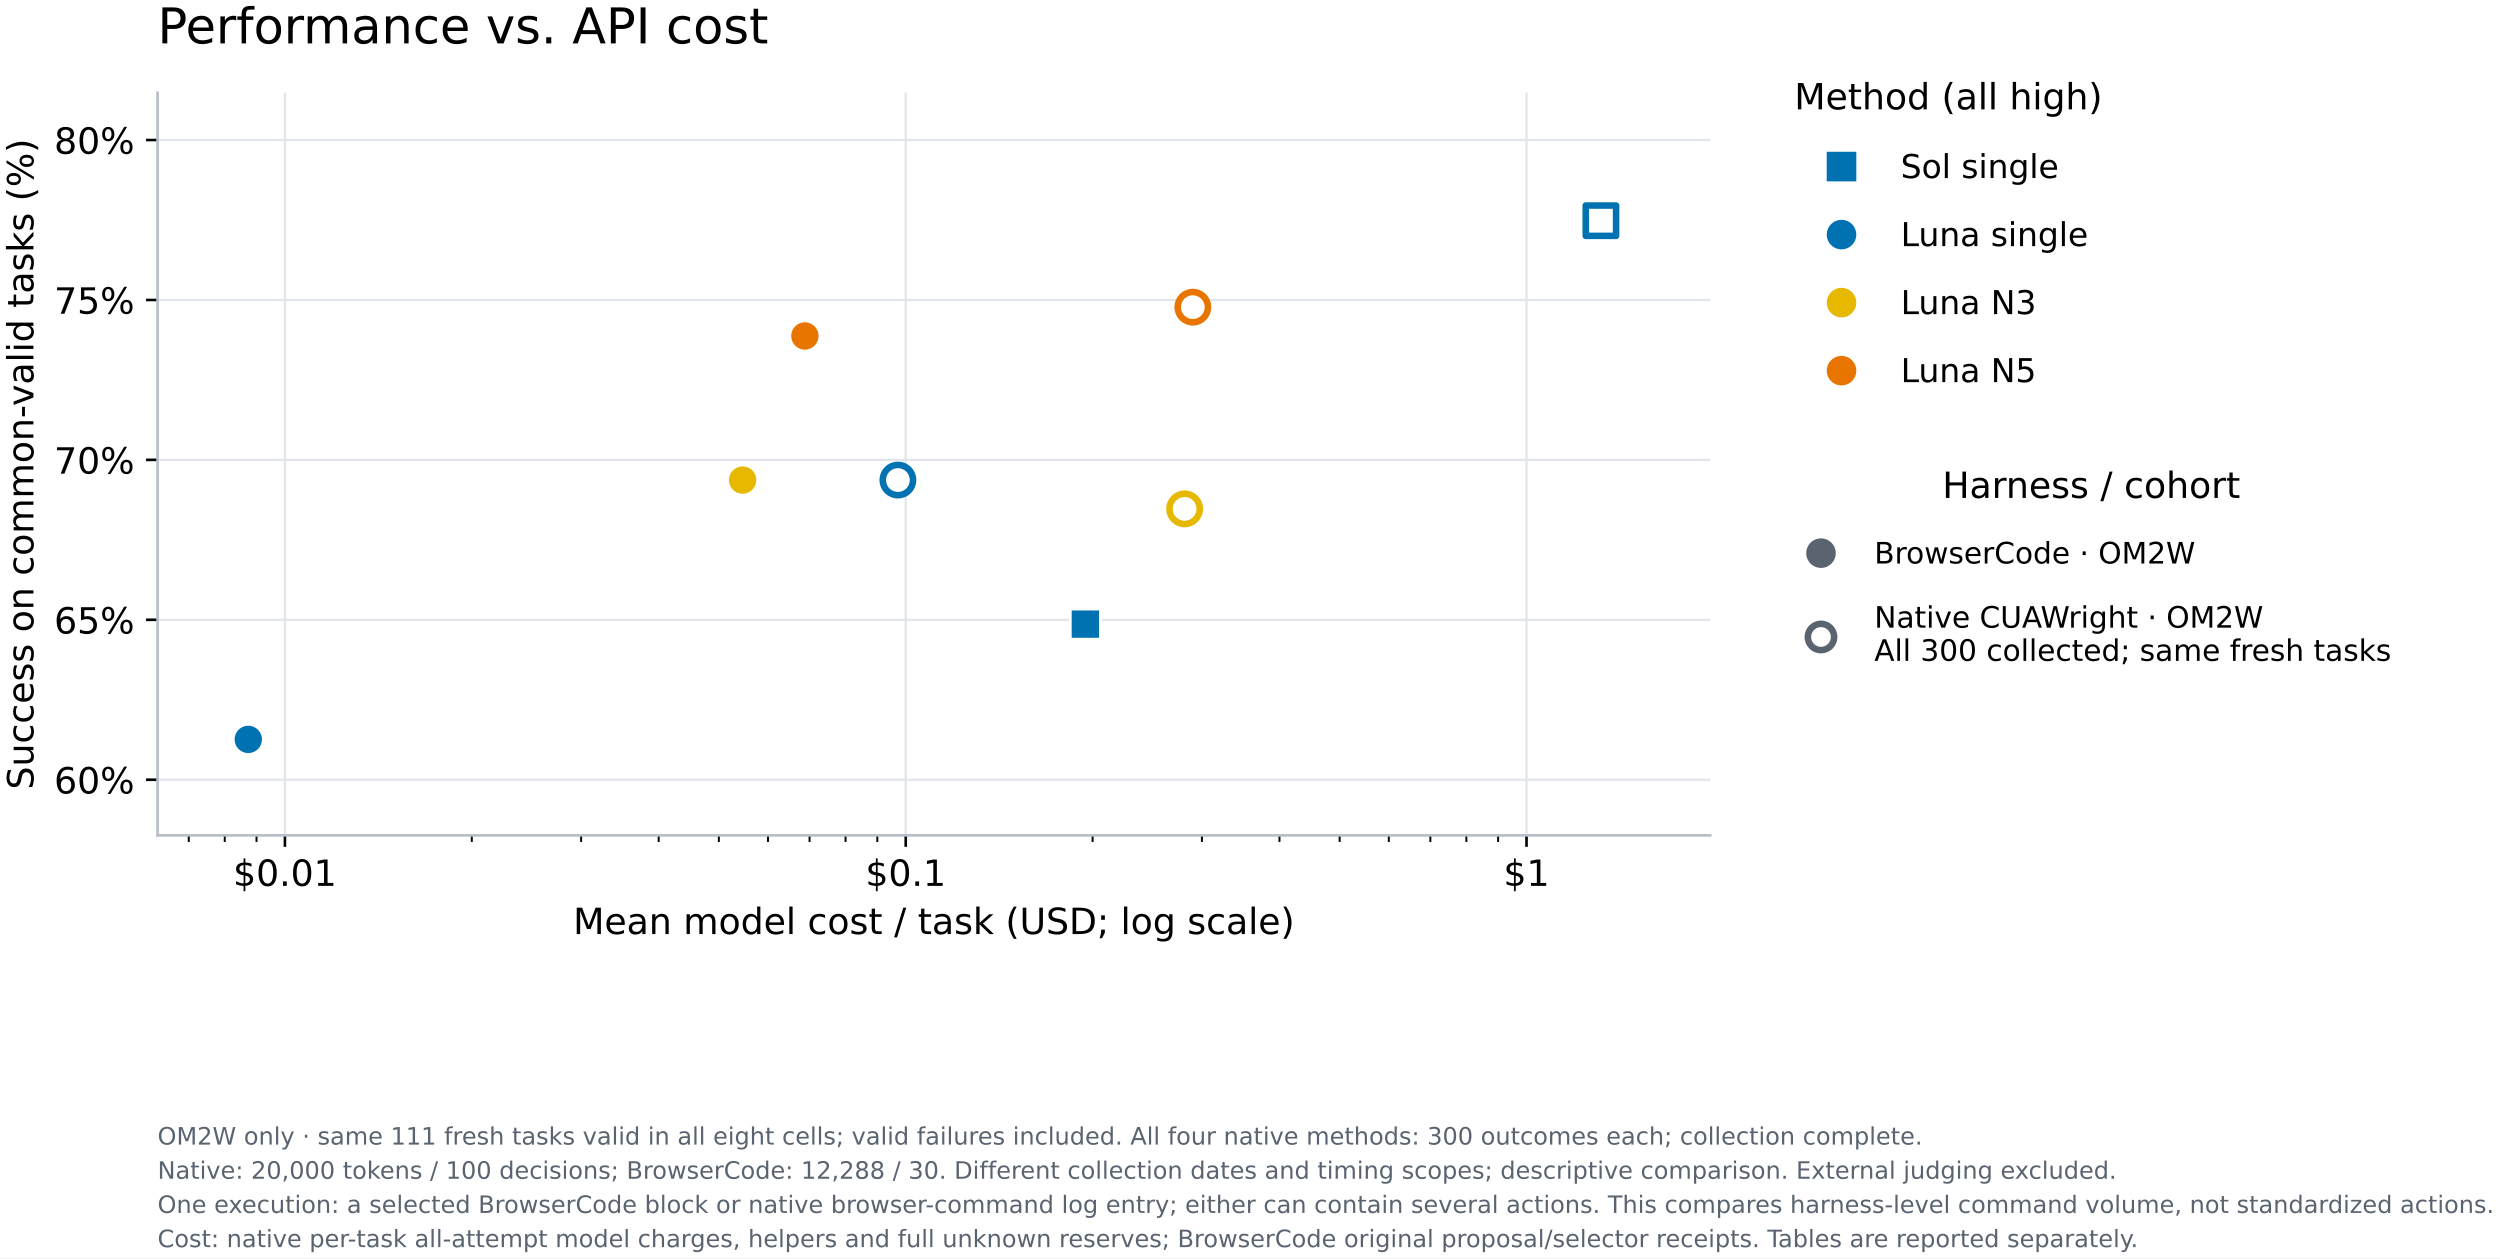
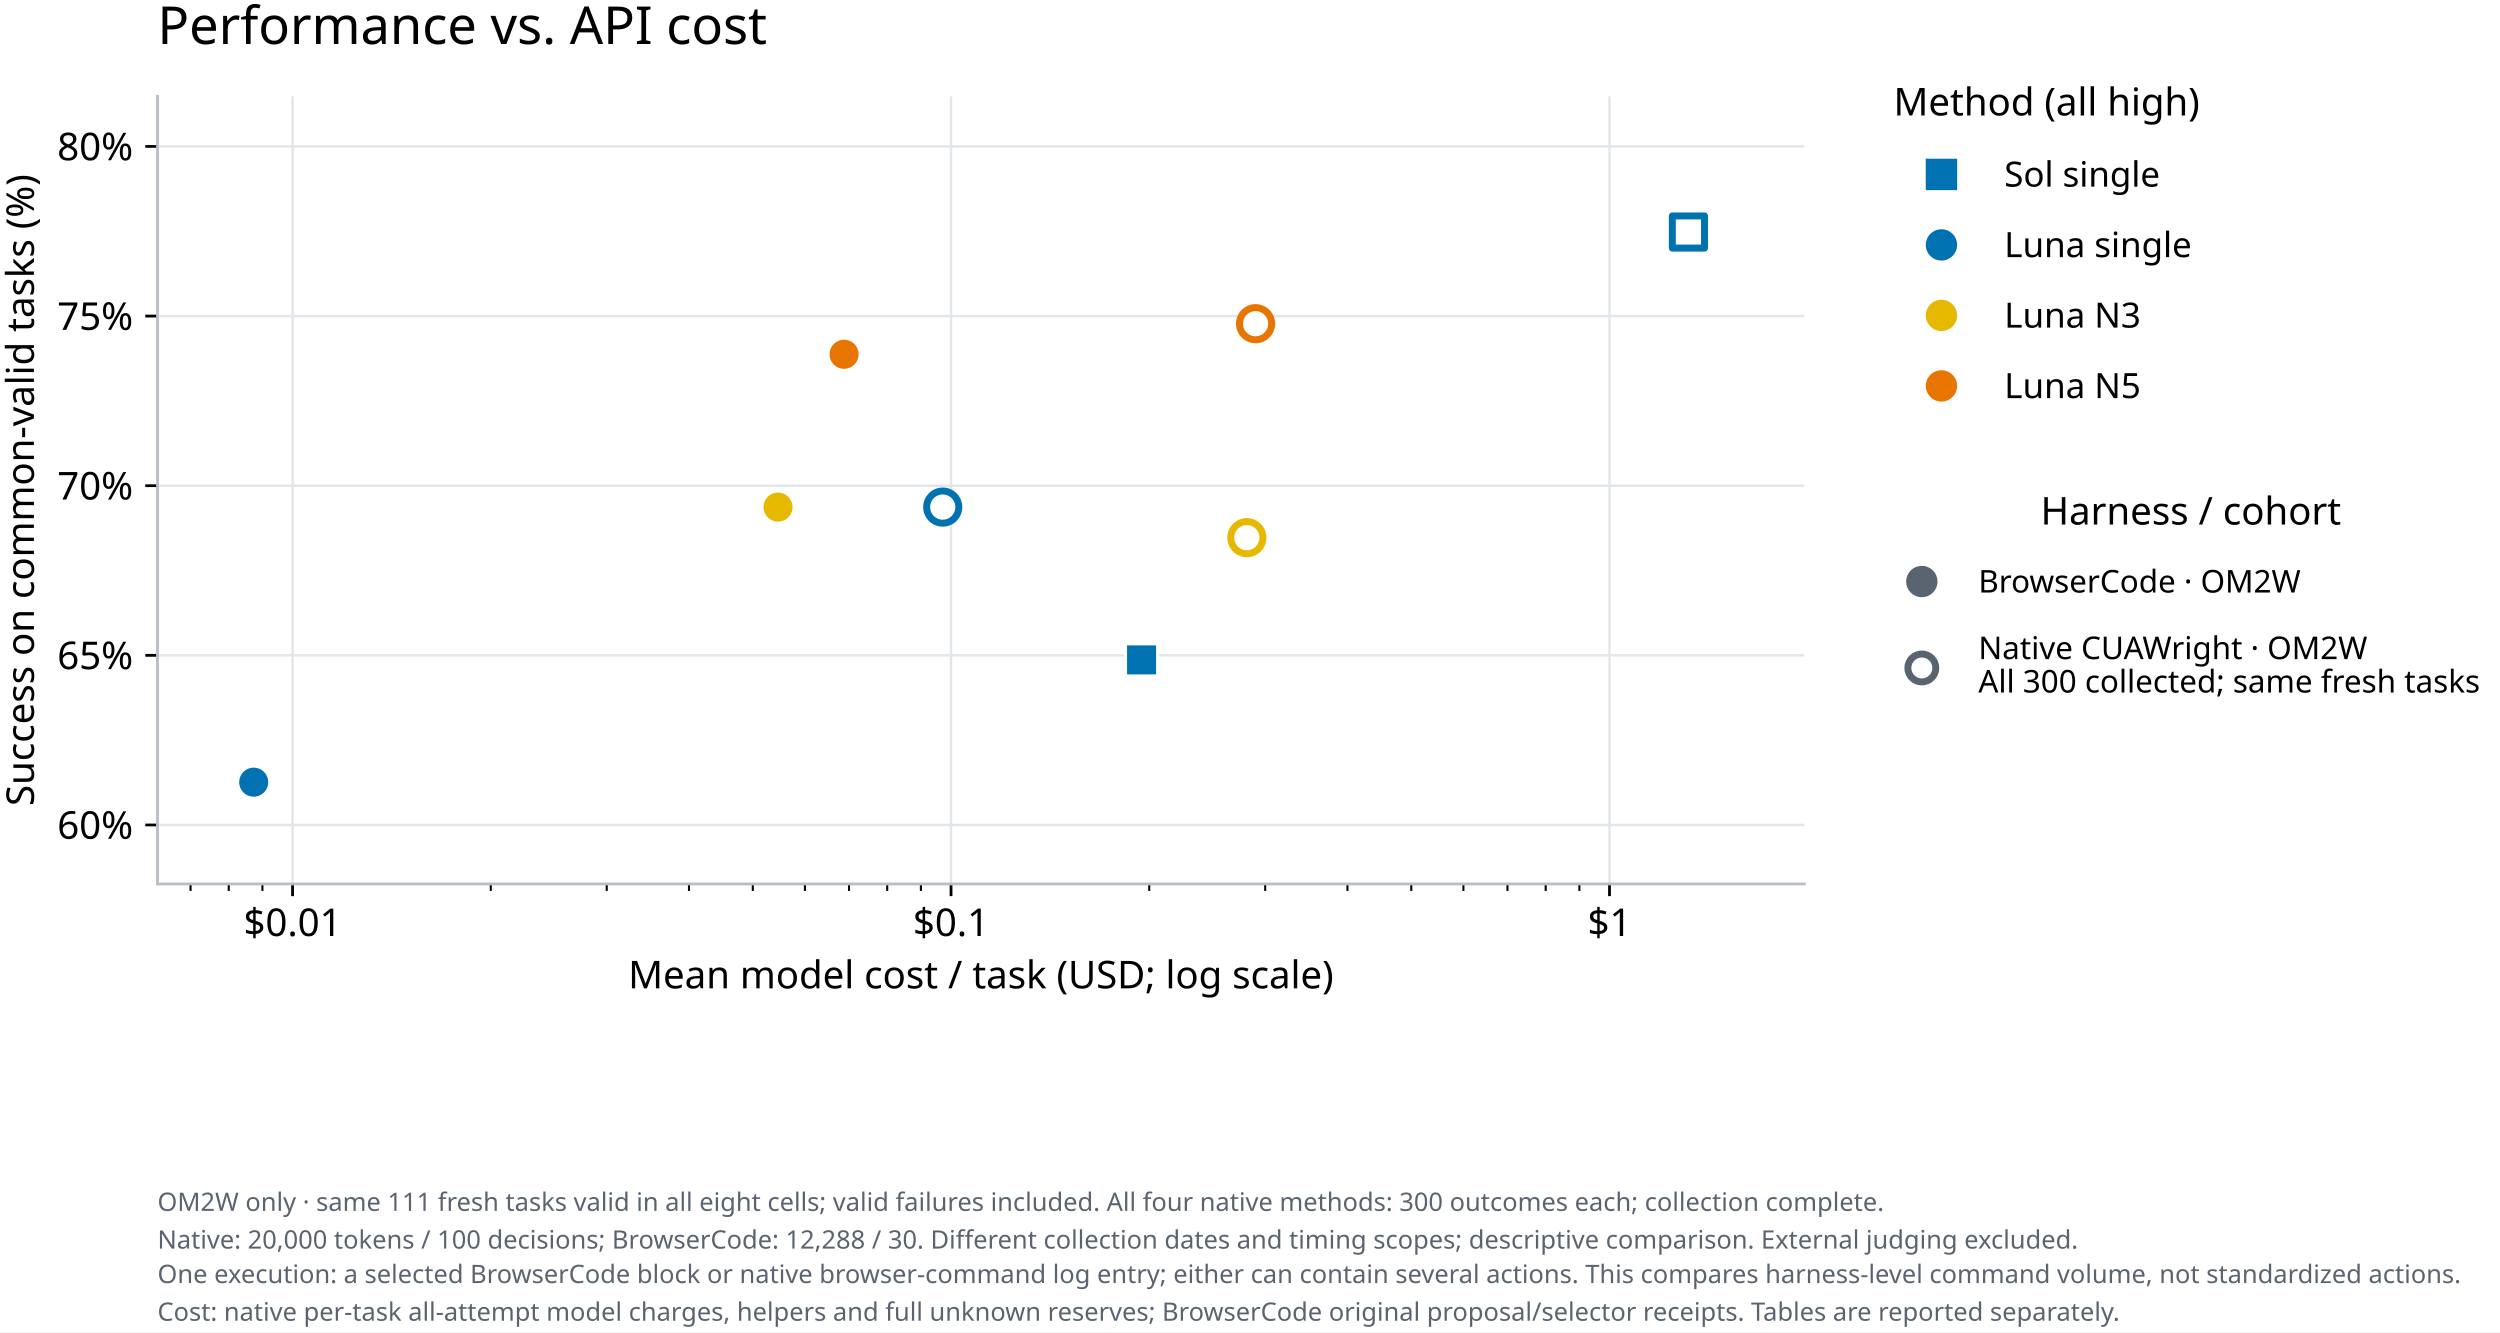
- <svg xmlns="http://www.w3.org/2000/svg" xmlns:xlink="http://www.w3.org/1999/xlink" width="759.912pt" height="382.408pt" viewBox="0 0 759.912 382.408" version="1.1">
+ <svg xmlns="http://www.w3.org/2000/svg" xmlns:xlink="http://www.w3.org/1999/xlink" width="716.441pt" height="381.752pt" viewBox="0 0 716.441 381.752" version="1.1">
  <defs>
    <style type="text/css">*{stroke-linejoin: round; stroke-linecap: butt}</style>
  </defs>
  <g id="figure_1">
    <g id="patch_1">
-       <path d="M 0 382.408 L 759.912 382.408 L 759.912 -0 L 0 -0 z " style="fill: #ffffff" />
+       <path d="M 0 381.752 L 716.441 381.752 L 716.441 0 L 0 0 z " style="fill: #ffffff" />
    </g>
    <g id="axes_1">
      <g id="patch_2">
-         <path d="M 47.895 253.918 L 519.855 253.918 L 519.855 28.198 L 47.895 28.198 z " style="fill: #ffffff" />
+         <path d="M 45.13 253.32 L 517.09 253.32 L 517.09 27.6 L 45.13 27.6 z " style="fill: #ffffff" />
      </g>
      <g id="matplotlib.axis_1">
        <g id="xtick_1">
          <g id="line2d_1">
-             <path d="M 86.604 253.918 L 86.604 28.198 " clip-path="url(#p6289dd55c2)" style="fill: none; stroke: #e2e6ea; stroke-width: 0.7; stroke-linecap: square" />
+             <path d="M 83.839 253.32 L 83.839 27.6 " clip-path="url(#peddfc41cbd)" style="fill: none; stroke: #e2e6ea; stroke-width: 0.7; stroke-linecap: square" />
          </g>
          <g id="line2d_2">
            <defs>
-               <path id="m6fe78a5121" d="M 0 0 L 0 3.5 " style="stroke: #000000; stroke-width: 0.8" />
+               <path id="m692b849fd5" d="M 0 0 L 0 3.5 " style="stroke: #000000; stroke-width: 0.8" />
            </defs>
            <g>
-               <use xlink:href="#m6fe78a5121" x="86.604" y="253.918" style="stroke: #000000; stroke-width: 0.8" />
+               <use xlink:href="#m692b849fd5" x="83.839" y="253.32" style="stroke: #000000; stroke-width: 0.8" />
            </g>
          </g>
          <g id="text_1">
-             <text style="font-size: 11px; font-family: 'DejaVu Sans'; text-anchor: middle" x="86.604" y="269.276" transform="rotate(-0 86.60435 269.2759)">$0.01</text>
+             <text style="font: 11px 'Albert Sans'; text-anchor: middle" x="83.839" y="268.24" transform="rotate(-0 83.83889 268.24)">$0.01</text>
          </g>
        </g>
        <g id="xtick_2">
          <g id="line2d_3">
-             <path d="M 275.306 253.918 L 275.306 28.198 " clip-path="url(#p6289dd55c2)" style="fill: none; stroke: #e2e6ea; stroke-width: 0.7; stroke-linecap: square" />
+             <path d="M 272.541 253.32 L 272.541 27.6 " clip-path="url(#peddfc41cbd)" style="fill: none; stroke: #e2e6ea; stroke-width: 0.7; stroke-linecap: square" />
          </g>
          <g id="line2d_4">
            <g>
-               <use xlink:href="#m6fe78a5121" x="275.306" y="253.918" style="stroke: #000000; stroke-width: 0.8" />
+               <use xlink:href="#m692b849fd5" x="272.541" y="253.32" style="stroke: #000000; stroke-width: 0.8" />
            </g>
          </g>
          <g id="text_2">
-             <text style="font-size: 11px; font-family: 'DejaVu Sans'; text-anchor: middle" x="275.306" y="269.276" transform="rotate(-0 275.3062 269.2759)">$0.1</text>
+             <text style="font: 11px 'Albert Sans'; text-anchor: middle" x="272.541" y="268.24" transform="rotate(-0 272.5408 268.24)">$0.1</text>
          </g>
        </g>
        <g id="xtick_3">
          <g id="line2d_5">
-             <path d="M 464.008 253.918 L 464.008 28.198 " clip-path="url(#p6289dd55c2)" style="fill: none; stroke: #e2e6ea; stroke-width: 0.7; stroke-linecap: square" />
+             <path d="M 461.243 253.32 L 461.243 27.6 " clip-path="url(#peddfc41cbd)" style="fill: none; stroke: #e2e6ea; stroke-width: 0.7; stroke-linecap: square" />
          </g>
          <g id="line2d_6">
            <g>
-               <use xlink:href="#m6fe78a5121" x="464.008" y="253.918" style="stroke: #000000; stroke-width: 0.8" />
+               <use xlink:href="#m692b849fd5" x="461.243" y="253.32" style="stroke: #000000; stroke-width: 0.8" />
            </g>
          </g>
          <g id="text_3">
-             <text style="font-size: 11px; font-family: 'DejaVu Sans'; text-anchor: middle" x="464.008" y="269.276" transform="rotate(-0 464.0081 269.2759)">$1</text>
+             <text style="font: 11px 'Albert Sans'; text-anchor: middle" x="461.243" y="268.24" transform="rotate(-0 461.2426 268.24)">$1</text>
          </g>
        </g>
        <g id="xtick_4">
          <g id="line2d_7">
            <defs>
-               <path id="m19a1a80abd" d="M 0 0 L 0 2 " style="stroke: #000000; stroke-width: 0.6" />
+               <path id="m8b40f2d736" d="M 0 0 L 0 2 " style="stroke: #000000; stroke-width: 0.6" />
            </defs>
            <g>
-               <use xlink:href="#m19a1a80abd" x="57.374" y="253.918" style="stroke: #000000; stroke-width: 0.6" />
+               <use xlink:href="#m8b40f2d736" x="54.609" y="253.32" style="stroke: #000000; stroke-width: 0.6" />
            </g>
          </g>
        </g>
        <g id="xtick_5">
          <g id="line2d_8">
            <g>
-               <use xlink:href="#m19a1a80abd" x="68.317" y="253.918" style="stroke: #000000; stroke-width: 0.6" />
+               <use xlink:href="#m8b40f2d736" x="65.552" y="253.32" style="stroke: #000000; stroke-width: 0.6" />
            </g>
          </g>
        </g>
        <g id="xtick_6">
          <g id="line2d_9">
            <g>
-               <use xlink:href="#m19a1a80abd" x="77.97" y="253.918" style="stroke: #000000; stroke-width: 0.6" />
+               <use xlink:href="#m8b40f2d736" x="75.204" y="253.32" style="stroke: #000000; stroke-width: 0.6" />
            </g>
          </g>
        </g>
        <g id="xtick_7">
          <g id="line2d_10">
            <g>
-               <use xlink:href="#m19a1a80abd" x="143.409" y="253.918" style="stroke: #000000; stroke-width: 0.6" />
+               <use xlink:href="#m8b40f2d736" x="140.644" y="253.32" style="stroke: #000000; stroke-width: 0.6" />
            </g>
          </g>
        </g>
        <g id="xtick_8">
          <g id="line2d_11">
            <g>
-               <use xlink:href="#m19a1a80abd" x="176.638" y="253.918" style="stroke: #000000; stroke-width: 0.6" />
+               <use xlink:href="#m8b40f2d736" x="173.873" y="253.32" style="stroke: #000000; stroke-width: 0.6" />
            </g>
          </g>
        </g>
        <g id="xtick_9">
          <g id="line2d_12">
            <g>
-               <use xlink:href="#m19a1a80abd" x="200.214" y="253.918" style="stroke: #000000; stroke-width: 0.6" />
+               <use xlink:href="#m8b40f2d736" x="197.449" y="253.32" style="stroke: #000000; stroke-width: 0.6" />
            </g>
          </g>
        </g>
        <g id="xtick_10">
          <g id="line2d_13">
            <g>
-               <use xlink:href="#m19a1a80abd" x="218.501" y="253.918" style="stroke: #000000; stroke-width: 0.6" />
+               <use xlink:href="#m8b40f2d736" x="215.736" y="253.32" style="stroke: #000000; stroke-width: 0.6" />
            </g>
          </g>
        </g>
        <g id="xtick_11">
          <g id="line2d_14">
            <g>
-               <use xlink:href="#m19a1a80abd" x="233.443" y="253.918" style="stroke: #000000; stroke-width: 0.6" />
+               <use xlink:href="#m8b40f2d736" x="230.677" y="253.32" style="stroke: #000000; stroke-width: 0.6" />
            </g>
          </g>
        </g>
        <g id="xtick_12">
          <g id="line2d_15">
            <g>
-               <use xlink:href="#m19a1a80abd" x="246.076" y="253.918" style="stroke: #000000; stroke-width: 0.6" />
+               <use xlink:href="#m8b40f2d736" x="243.31" y="253.32" style="stroke: #000000; stroke-width: 0.6" />
            </g>
          </g>
        </g>
        <g id="xtick_13">
          <g id="line2d_16">
            <g>
-               <use xlink:href="#m19a1a80abd" x="257.019" y="253.918" style="stroke: #000000; stroke-width: 0.6" />
+               <use xlink:href="#m8b40f2d736" x="254.254" y="253.32" style="stroke: #000000; stroke-width: 0.6" />
            </g>
          </g>
        </g>
        <g id="xtick_14">
          <g id="line2d_17">
            <g>
-               <use xlink:href="#m19a1a80abd" x="266.672" y="253.918" style="stroke: #000000; stroke-width: 0.6" />
+               <use xlink:href="#m8b40f2d736" x="263.906" y="253.32" style="stroke: #000000; stroke-width: 0.6" />
            </g>
          </g>
        </g>
        <g id="xtick_15">
          <g id="line2d_18">
            <g>
-               <use xlink:href="#m19a1a80abd" x="332.111" y="253.918" style="stroke: #000000; stroke-width: 0.6" />
+               <use xlink:href="#m8b40f2d736" x="329.346" y="253.32" style="stroke: #000000; stroke-width: 0.6" />
            </g>
          </g>
        </g>
        <g id="xtick_16">
          <g id="line2d_19">
            <g>
-               <use xlink:href="#m19a1a80abd" x="365.34" y="253.918" style="stroke: #000000; stroke-width: 0.6" />
+               <use xlink:href="#m8b40f2d736" x="362.574" y="253.32" style="stroke: #000000; stroke-width: 0.6" />
            </g>
          </g>
        </g>
        <g id="xtick_17">
          <g id="line2d_20">
            <g>
-               <use xlink:href="#m19a1a80abd" x="388.916" y="253.918" style="stroke: #000000; stroke-width: 0.6" />
+               <use xlink:href="#m8b40f2d736" x="386.151" y="253.32" style="stroke: #000000; stroke-width: 0.6" />
            </g>
          </g>
        </g>
        <g id="xtick_18">
          <g id="line2d_21">
            <g>
-               <use xlink:href="#m19a1a80abd" x="407.203" y="253.918" style="stroke: #000000; stroke-width: 0.6" />
+               <use xlink:href="#m8b40f2d736" x="404.438" y="253.32" style="stroke: #000000; stroke-width: 0.6" />
            </g>
          </g>
        </g>
        <g id="xtick_19">
          <g id="line2d_22">
            <g>
-               <use xlink:href="#m19a1a80abd" x="422.145" y="253.918" style="stroke: #000000; stroke-width: 0.6" />
+               <use xlink:href="#m8b40f2d736" x="419.379" y="253.32" style="stroke: #000000; stroke-width: 0.6" />
            </g>
          </g>
        </g>
        <g id="xtick_20">
          <g id="line2d_23">
            <g>
-               <use xlink:href="#m19a1a80abd" x="434.778" y="253.918" style="stroke: #000000; stroke-width: 0.6" />
+               <use xlink:href="#m8b40f2d736" x="432.012" y="253.32" style="stroke: #000000; stroke-width: 0.6" />
            </g>
          </g>
        </g>
        <g id="xtick_21">
          <g id="line2d_24">
            <g>
-               <use xlink:href="#m19a1a80abd" x="445.721" y="253.918" style="stroke: #000000; stroke-width: 0.6" />
+               <use xlink:href="#m8b40f2d736" x="442.956" y="253.32" style="stroke: #000000; stroke-width: 0.6" />
            </g>
          </g>
        </g>
        <g id="xtick_22">
          <g id="line2d_25">
            <g>
-               <use xlink:href="#m19a1a80abd" x="455.374" y="253.918" style="stroke: #000000; stroke-width: 0.6" />
+               <use xlink:href="#m8b40f2d736" x="452.608" y="253.32" style="stroke: #000000; stroke-width: 0.6" />
            </g>
          </g>
        </g>
        <g id="text_4">
-           <text style="font-size: 11px; font-family: 'DejaVu Sans'; text-anchor: middle" x="283.875" y="283.922" transform="rotate(-0 283.8752 283.9219)">Mean model cost / task (USD; log scale)</text>
+           <text style="font: 11px 'Albert Sans'; text-anchor: middle" x="281.11" y="283.24" transform="rotate(-0 281.1097 283.24)">Mean model cost / task (USD; log scale)</text>
        </g>
      </g>
      <g id="matplotlib.axis_2">
        <g id="ytick_1">
          <g id="line2d_26">
-             <path d="M 47.895 237.013 L 519.855 237.013 " clip-path="url(#p6289dd55c2)" style="fill: none; stroke: #e2e6ea; stroke-width: 0.7; stroke-linecap: square" />
+             <path d="M 45.13 236.415 L 517.09 236.415 " clip-path="url(#peddfc41cbd)" style="fill: none; stroke: #e2e6ea; stroke-width: 0.7; stroke-linecap: square" />
          </g>
          <g id="line2d_27">
            <defs>
-               <path id="m3a8a5064e0" d="M 0 0 L -3.5 0 " style="stroke: #000000; stroke-width: 0.8" />
+               <path id="m70d6f6107c" d="M 0 0 L -3.5 0 " style="stroke: #000000; stroke-width: 0.8" />
            </defs>
            <g>
-               <use xlink:href="#m3a8a5064e0" x="47.895" y="237.013" style="stroke: #000000; stroke-width: 0.8" />
+               <use xlink:href="#m70d6f6107c" x="45.13" y="236.415" style="stroke: #000000; stroke-width: 0.8" />
            </g>
          </g>
          <g id="text_5">
-             <text style="font-size: 11px; font-family: 'DejaVu Sans'; text-anchor: end" x="40.895" y="241.192" transform="rotate(-0 40.89516 241.1919)">60%</text>
+             <text style="font: 11px 'Albert Sans'; text-anchor: end" x="38.13" y="240.375" transform="rotate(-0 38.12969 240.3751)">60%</text>
          </g>
        </g>
        <g id="ytick_2">
          <g id="line2d_28">
-             <path d="M 47.895 188.4 L 519.855 188.4 " clip-path="url(#p6289dd55c2)" style="fill: none; stroke: #e2e6ea; stroke-width: 0.7; stroke-linecap: square" />
+             <path d="M 45.13 187.803 L 517.09 187.803 " clip-path="url(#peddfc41cbd)" style="fill: none; stroke: #e2e6ea; stroke-width: 0.7; stroke-linecap: square" />
          </g>
          <g id="line2d_29">
            <g>
-               <use xlink:href="#m3a8a5064e0" x="47.895" y="188.4" style="stroke: #000000; stroke-width: 0.8" />
+               <use xlink:href="#m70d6f6107c" x="45.13" y="187.803" style="stroke: #000000; stroke-width: 0.8" />
            </g>
          </g>
          <g id="text_6">
-             <text style="font-size: 11px; font-family: 'DejaVu Sans'; text-anchor: end" x="40.895" y="192.579" transform="rotate(-0 40.89516 192.5793)">65%</text>
+             <text style="font: 11px 'Albert Sans'; text-anchor: end" x="38.13" y="191.763" transform="rotate(-0 38.12969 191.7625)">65%</text>
          </g>
        </g>
        <g id="ytick_3">
          <g id="line2d_30">
-             <path d="M 47.895 139.788 L 519.855 139.788 " clip-path="url(#p6289dd55c2)" style="fill: none; stroke: #e2e6ea; stroke-width: 0.7; stroke-linecap: square" />
+             <path d="M 45.13 139.19 L 517.09 139.19 " clip-path="url(#peddfc41cbd)" style="fill: none; stroke: #e2e6ea; stroke-width: 0.7; stroke-linecap: square" />
          </g>
          <g id="line2d_31">
            <g>
-               <use xlink:href="#m3a8a5064e0" x="47.895" y="139.788" style="stroke: #000000; stroke-width: 0.8" />
+               <use xlink:href="#m70d6f6107c" x="45.13" y="139.19" style="stroke: #000000; stroke-width: 0.8" />
            </g>
          </g>
          <g id="text_7">
-             <text style="font-size: 11px; font-family: 'DejaVu Sans'; text-anchor: end" x="40.895" y="143.967" transform="rotate(-0 40.89516 143.9667)">70%</text>
+             <text style="font: 11px 'Albert Sans'; text-anchor: end" x="38.13" y="143.15" transform="rotate(-0 38.12969 143.1499)">70%</text>
          </g>
        </g>
        <g id="ytick_4">
          <g id="line2d_32">
-             <path d="M 47.895 91.175 L 519.855 91.175 " clip-path="url(#p6289dd55c2)" style="fill: none; stroke: #e2e6ea; stroke-width: 0.7; stroke-linecap: square" />
+             <path d="M 45.13 90.577 L 517.09 90.577 " clip-path="url(#peddfc41cbd)" style="fill: none; stroke: #e2e6ea; stroke-width: 0.7; stroke-linecap: square" />
          </g>
          <g id="line2d_33">
            <g>
-               <use xlink:href="#m3a8a5064e0" x="47.895" y="91.175" style="stroke: #000000; stroke-width: 0.8" />
+               <use xlink:href="#m70d6f6107c" x="45.13" y="90.577" style="stroke: #000000; stroke-width: 0.8" />
            </g>
          </g>
          <g id="text_8">
-             <text style="font-size: 11px; font-family: 'DejaVu Sans'; text-anchor: end" x="40.895" y="95.354" transform="rotate(-0 40.89516 95.35417)">75%</text>
+             <text style="font: 11px 'Albert Sans'; text-anchor: end" x="38.13" y="94.537" transform="rotate(-0 38.12969 94.53737)">75%</text>
          </g>
        </g>
        <g id="ytick_5">
          <g id="line2d_34">
-             <path d="M 47.895 42.562 L 519.855 42.562 " clip-path="url(#p6289dd55c2)" style="fill: none; stroke: #e2e6ea; stroke-width: 0.7; stroke-linecap: square" />
+             <path d="M 45.13 41.965 L 517.09 41.965 " clip-path="url(#peddfc41cbd)" style="fill: none; stroke: #e2e6ea; stroke-width: 0.7; stroke-linecap: square" />
          </g>
          <g id="line2d_35">
            <g>
-               <use xlink:href="#m3a8a5064e0" x="47.895" y="42.562" style="stroke: #000000; stroke-width: 0.8" />
+               <use xlink:href="#m70d6f6107c" x="45.13" y="41.965" style="stroke: #000000; stroke-width: 0.8" />
            </g>
          </g>
          <g id="text_9">
-             <text style="font-size: 11px; font-family: 'DejaVu Sans'; text-anchor: end" x="40.895" y="46.742" transform="rotate(-0 40.89516 46.74159)">80%</text>
+             <text style="font: 11px 'Albert Sans'; text-anchor: end" x="38.13" y="45.925" transform="rotate(-0 38.12969 45.9248)">80%</text>
          </g>
        </g>
        <g id="text_10">
-           <text style="font-size: 11px; font-family: 'DejaVu Sans'; text-anchor: middle" x="10.158" y="141.058" transform="rotate(-90 10.15828 141.0577)">Success on common-valid tasks (%)</text>
+           <text style="font: 11px 'Albert Sans'; text-anchor: middle" x="9.72" y="140.46" transform="rotate(-90 9.72 140.46)">Success on common-valid tasks (%)</text>
        </g>
      </g>
      <g id="patch_3">
-         <path d="M 47.895 253.918 L 47.895 28.198 " style="fill: none; stroke: #b7bec7; stroke-width: 0.8; stroke-linejoin: miter; stroke-linecap: square" />
+         <path d="M 45.13 253.32 L 45.13 27.6 " style="fill: none; stroke: #b7bec7; stroke-width: 0.8; stroke-linejoin: miter; stroke-linecap: square" />
      </g>
      <g id="patch_4">
-         <path d="M 47.895 253.918 L 519.855 253.918 " style="fill: none; stroke: #b7bec7; stroke-width: 0.8; stroke-linejoin: miter; stroke-linecap: square" />
+         <path d="M 45.13 253.32 L 517.09 253.32 " style="fill: none; stroke: #b7bec7; stroke-width: 0.8; stroke-linejoin: miter; stroke-linecap: square" />
      </g>
      <g id="PathCollection_1">
        <defs>
-           <path id="m24e2ac7392" d="M -4.61 4.61 L 4.61 4.61 L 4.61 -4.61 L -4.61 -4.61 z " style="stroke: #ffffff; stroke-width: 0.9" />
-         </defs>
-         <g clip-path="url(#p6289dd55c2)">
-           <use xlink:href="#m24e2ac7392" x="329.913" y="189.714" style="fill: #0072b2; stroke: #ffffff; stroke-width: 0.9" />
+           <path id="mf89a06c961" d="M -4.61 4.61 L 4.61 4.61 L 4.61 -4.61 L -4.61 -4.61 z " style="stroke: #ffffff; stroke-width: 0.9" />
+         </defs>
+         <g clip-path="url(#peddfc41cbd)">
+           <use xlink:href="#mf89a06c961" x="327.148" y="189.116" style="fill: #0072b2; stroke: #ffffff; stroke-width: 0.9" />
        </g>
      </g>
      <g id="PathCollection_2">
        <defs>
-           <path id="me36398df02" d="M 0 4.61 C 1.223 4.61 2.395 4.124 3.26 3.26 C 4.124 2.395 4.61 1.223 4.61 0 C 4.61 -1.223 4.124 -2.395 3.26 -3.26 C 2.395 -4.124 1.223 -4.61 0 -4.61 C -1.223 -4.61 -2.395 -4.124 -3.26 -3.26 C -4.124 -2.395 -4.61 -1.223 -4.61 0 C -4.61 1.223 -4.124 2.395 -3.26 3.26 C -2.395 4.124 -1.223 4.61 0 4.61 z " style="stroke: #ffffff; stroke-width: 0.9" />
-         </defs>
-         <g clip-path="url(#p6289dd55c2)">
-           <use xlink:href="#me36398df02" x="75.47" y="224.75" style="fill: #0072b2; stroke: #ffffff; stroke-width: 0.9" />
+           <path id="m312be886dd" d="M 0 4.61 C 1.223 4.61 2.395 4.124 3.26 3.26 C 4.124 2.395 4.61 1.223 4.61 0 C 4.61 -1.223 4.124 -2.395 3.26 -3.26 C 2.395 -4.124 1.223 -4.61 0 -4.61 C -1.223 -4.61 -2.395 -4.124 -3.26 -3.26 C -4.124 -2.395 -4.61 -1.223 -4.61 0 C -4.61 1.223 -4.124 2.395 -3.26 3.26 C -2.395 4.124 -1.223 4.61 0 4.61 z " style="stroke: #ffffff; stroke-width: 0.9" />
+         </defs>
+         <g clip-path="url(#peddfc41cbd)">
+           <use xlink:href="#m312be886dd" x="72.704" y="224.152" style="fill: #0072b2; stroke: #ffffff; stroke-width: 0.9" />
        </g>
      </g>
      <g id="PathCollection_3">
        <defs>
-           <path id="m5a5aaf8830" d="M 0 4.61 C 1.223 4.61 2.395 4.124 3.26 3.26 C 4.124 2.395 4.61 1.223 4.61 0 C 4.61 -1.223 4.124 -2.395 3.26 -3.26 C 2.395 -4.124 1.223 -4.61 0 -4.61 C -1.223 -4.61 -2.395 -4.124 -3.26 -3.26 C -4.124 -2.395 -4.61 -1.223 -4.61 0 C -4.61 1.223 -4.124 2.395 -3.26 3.26 C -2.395 4.124 -1.223 4.61 0 4.61 z " style="stroke: #ffffff; stroke-width: 0.9" />
-         </defs>
-         <g clip-path="url(#p6289dd55c2)">
-           <use xlink:href="#m5a5aaf8830" x="225.726" y="145.919" style="fill: #e6b800; stroke: #ffffff; stroke-width: 0.9" />
+           <path id="ma5dde0db43" d="M 0 4.61 C 1.223 4.61 2.395 4.124 3.26 3.26 C 4.124 2.395 4.61 1.223 4.61 0 C 4.61 -1.223 4.124 -2.395 3.26 -3.26 C 2.395 -4.124 1.223 -4.61 0 -4.61 C -1.223 -4.61 -2.395 -4.124 -3.26 -3.26 C -4.124 -2.395 -4.61 -1.223 -4.61 0 C -4.61 1.223 -4.124 2.395 -3.26 3.26 C -2.395 4.124 -1.223 4.61 0 4.61 z " style="stroke: #ffffff; stroke-width: 0.9" />
+         </defs>
+         <g clip-path="url(#peddfc41cbd)">
+           <use xlink:href="#ma5dde0db43" x="222.961" y="145.321" style="fill: #e6b800; stroke: #ffffff; stroke-width: 0.9" />
        </g>
      </g>
      <g id="PathCollection_4">
        <defs>
-           <path id="mf7e138f976" d="M 0 4.61 C 1.223 4.61 2.395 4.124 3.26 3.26 C 4.124 2.395 4.61 1.223 4.61 0 C 4.61 -1.223 4.124 -2.395 3.26 -3.26 C 2.395 -4.124 1.223 -4.61 0 -4.61 C -1.223 -4.61 -2.395 -4.124 -3.26 -3.26 C -4.124 -2.395 -4.61 -1.223 -4.61 0 C -4.61 1.223 -4.124 2.395 -3.26 3.26 C -2.395 4.124 -1.223 4.61 0 4.61 z " style="stroke: #ffffff; stroke-width: 0.9" />
-         </defs>
-         <g clip-path="url(#p6289dd55c2)">
-           <use xlink:href="#mf7e138f976" x="244.658" y="102.124" style="fill: #e87500; stroke: #ffffff; stroke-width: 0.9" />
+           <path id="m0782db0d76" d="M 0 4.61 C 1.223 4.61 2.395 4.124 3.26 3.26 C 4.124 2.395 4.61 1.223 4.61 0 C 4.61 -1.223 4.124 -2.395 3.26 -3.26 C 2.395 -4.124 1.223 -4.61 0 -4.61 C -1.223 -4.61 -2.395 -4.124 -3.26 -3.26 C -4.124 -2.395 -4.61 -1.223 -4.61 0 C -4.61 1.223 -4.124 2.395 -3.26 3.26 C -2.395 4.124 -1.223 4.61 0 4.61 z " style="stroke: #ffffff; stroke-width: 0.9" />
+         </defs>
+         <g clip-path="url(#peddfc41cbd)">
+           <use xlink:href="#m0782db0d76" x="241.893" y="101.526" style="fill: #e87500; stroke: #ffffff; stroke-width: 0.9" />
        </g>
      </g>
      <g id="PathCollection_5">
        <defs>
-           <path id="m17cadc3117" d="M -4.61 4.61 L 4.61 4.61 L 4.61 -4.61 L -4.61 -4.61 z " style="stroke: #0072b2; stroke-width: 2" />
-         </defs>
-         <g clip-path="url(#p6289dd55c2)">
-           <use xlink:href="#m17cadc3117" x="486.626" y="67.088" style="fill: #ffffff; stroke: #0072b2; stroke-width: 2" />
+           <path id="m1b5b5fd193" d="M -4.61 4.61 L 4.61 4.61 L 4.61 -4.61 L -4.61 -4.61 z " style="stroke: #0072b2; stroke-width: 2" />
+         </defs>
+         <g clip-path="url(#peddfc41cbd)">
+           <use xlink:href="#m1b5b5fd193" x="483.861" y="66.49" style="fill: #ffffff; stroke: #0072b2; stroke-width: 2" />
        </g>
      </g>
      <g id="PathCollection_6">
        <defs>
-           <path id="mae506982fb" d="M 0 4.61 C 1.223 4.61 2.395 4.124 3.26 3.26 C 4.124 2.395 4.61 1.223 4.61 0 C 4.61 -1.223 4.124 -2.395 3.26 -3.26 C 2.395 -4.124 1.223 -4.61 0 -4.61 C -1.223 -4.61 -2.395 -4.124 -3.26 -3.26 C -4.124 -2.395 -4.61 -1.223 -4.61 0 C -4.61 1.223 -4.124 2.395 -3.26 3.26 C -2.395 4.124 -1.223 4.61 0 4.61 z " style="stroke: #0072b2; stroke-width: 2" />
-         </defs>
-         <g clip-path="url(#p6289dd55c2)">
-           <use xlink:href="#mae506982fb" x="272.929" y="145.919" style="fill: #ffffff; stroke: #0072b2; stroke-width: 2" />
+           <path id="m4051440722" d="M 0 4.61 C 1.223 4.61 2.395 4.124 3.26 3.26 C 4.124 2.395 4.61 1.223 4.61 0 C 4.61 -1.223 4.124 -2.395 3.26 -3.26 C 2.395 -4.124 1.223 -4.61 0 -4.61 C -1.223 -4.61 -2.395 -4.124 -3.26 -3.26 C -4.124 -2.395 -4.61 -1.223 -4.61 0 C -4.61 1.223 -4.124 2.395 -3.26 3.26 C -2.395 4.124 -1.223 4.61 0 4.61 z " style="stroke: #0072b2; stroke-width: 2" />
+         </defs>
+         <g clip-path="url(#peddfc41cbd)">
+           <use xlink:href="#m4051440722" x="270.164" y="145.321" style="fill: #ffffff; stroke: #0072b2; stroke-width: 2" />
        </g>
      </g>
      <g id="PathCollection_7">
        <defs>
-           <path id="m311ce9d2a4" d="M 0 4.61 C 1.223 4.61 2.395 4.124 3.26 3.26 C 4.124 2.395 4.61 1.223 4.61 0 C 4.61 -1.223 4.124 -2.395 3.26 -3.26 C 2.395 -4.124 1.223 -4.61 0 -4.61 C -1.223 -4.61 -2.395 -4.124 -3.26 -3.26 C -4.124 -2.395 -4.61 -1.223 -4.61 0 C -4.61 1.223 -4.124 2.395 -3.26 3.26 C -2.395 4.124 -1.223 4.61 0 4.61 z " style="stroke: #e6b800; stroke-width: 2" />
-         </defs>
-         <g clip-path="url(#p6289dd55c2)">
-           <use xlink:href="#m311ce9d2a4" x="360.084" y="154.678" style="fill: #ffffff; stroke: #e6b800; stroke-width: 2" />
+           <path id="m3222dc45ba" d="M 0 4.61 C 1.223 4.61 2.395 4.124 3.26 3.26 C 4.124 2.395 4.61 1.223 4.61 0 C 4.61 -1.223 4.124 -2.395 3.26 -3.26 C 2.395 -4.124 1.223 -4.61 0 -4.61 C -1.223 -4.61 -2.395 -4.124 -3.26 -3.26 C -4.124 -2.395 -4.61 -1.223 -4.61 0 C -4.61 1.223 -4.124 2.395 -3.26 3.26 C -2.395 4.124 -1.223 4.61 0 4.61 z " style="stroke: #e6b800; stroke-width: 2" />
+         </defs>
+         <g clip-path="url(#peddfc41cbd)">
+           <use xlink:href="#m3222dc45ba" x="357.319" y="154.08" style="fill: #ffffff; stroke: #e6b800; stroke-width: 2" />
        </g>
      </g>
      <g id="PathCollection_8">
        <defs>
-           <path id="m27bd7bcf77" d="M 0 4.61 C 1.223 4.61 2.395 4.124 3.26 3.26 C 4.124 2.395 4.61 1.223 4.61 0 C 4.61 -1.223 4.124 -2.395 3.26 -3.26 C 2.395 -4.124 1.223 -4.61 0 -4.61 C -1.223 -4.61 -2.395 -4.124 -3.26 -3.26 C -4.124 -2.395 -4.61 -1.223 -4.61 0 C -4.61 1.223 -4.124 2.395 -3.26 3.26 C -2.395 4.124 -1.223 4.61 0 4.61 z " style="stroke: #e87500; stroke-width: 2" />
-         </defs>
-         <g clip-path="url(#p6289dd55c2)">
-           <use xlink:href="#m27bd7bcf77" x="362.577" y="93.365" style="fill: #ffffff; stroke: #e87500; stroke-width: 2" />
+           <path id="m5825e0b0ee" d="M 0 4.61 C 1.223 4.61 2.395 4.124 3.26 3.26 C 4.124 2.395 4.61 1.223 4.61 0 C 4.61 -1.223 4.124 -2.395 3.26 -3.26 C 2.395 -4.124 1.223 -4.61 0 -4.61 C -1.223 -4.61 -2.395 -4.124 -3.26 -3.26 C -4.124 -2.395 -4.61 -1.223 -4.61 0 C -4.61 1.223 -4.124 2.395 -3.26 3.26 C -2.395 4.124 -1.223 4.61 0 4.61 z " style="stroke: #e87500; stroke-width: 2" />
+         </defs>
+         <g clip-path="url(#peddfc41cbd)">
+           <use xlink:href="#m5825e0b0ee" x="359.812" y="92.767" style="fill: #ffffff; stroke: #e87500; stroke-width: 2" />
        </g>
      </g>
      <g id="text_11">
-         <text style="font-size: 15px; font-family: 'DejaVu Sans'; text-anchor: start" x="47.895" y="13.198" transform="rotate(-0 47.89516 13.19766)">Performance vs. API cost</text>
+         <text style="font: 15px 'Albert Sans'; text-anchor: start" x="45.13" y="12.6" transform="rotate(-0 45.12969 12.6)">Performance vs. API cost</text>
      </g>
    </g>
    <g id="text_12">
-       <text style="font-size: 7.3px; font-family: 'DejaVu Sans'; fill: #5a6470" transform="translate(47.89516 347.9102)">OM2W only · same 111 fresh tasks valid in all eight cells; valid failures included. All four native methods: 300 outcomes each; collection complete.</text>
-       <text style="font-size: 7.3px; font-family: 'DejaVu Sans'; fill: #5a6470" transform="translate(47.89516 358.3034)">Native: 20,000 tokens / 100 decisions; BrowserCode: 12,288 / 30. Different collection dates and timing scopes; descriptive comparison. External judging excluded.</text>
-       <text style="font-size: 7.3px; font-family: 'DejaVu Sans'; fill: #5a6470" transform="translate(47.89516 368.6965)">One execution: a selected BrowserCode block or native browser-command log entry; either can contain several actions. This compares harness-level command volume, not standardized actions.</text>
-       <text style="font-size: 7.3px; font-family: 'DejaVu Sans'; fill: #5a6470" transform="translate(47.89516 379.0897)">Cost: native per-task all-attempt model charges, helpers and full unknown reserves; BrowserCode original proposal/selector receipts. Tables are reported separately.</text>
+       <text style="fill: #5a6470; font: 7.3px 'Albert Sans'" transform="translate(45.12969 347.0144)">OM2W only · same 111 fresh tasks valid in all eight cells; valid failures included. All four native methods: 300 outcomes each; collection complete.</text>
+       <text style="fill: #5a6470; font: 7.3px 'Albert Sans'" transform="translate(45.12969 357.8184)">Native: 20,000 tokens / 100 decisions; BrowserCode: 12,288 / 30. Different collection dates and timing scopes; descriptive comparison. External judging excluded.</text>
+       <text style="fill: #5a6470; font: 7.3px 'Albert Sans'" transform="translate(45.12969 367.688)">One execution: a selected BrowserCode block or native browser-command log entry; either can contain several actions. This compares harness-level command volume, not standardized actions.</text>
+       <text style="fill: #5a6470; font: 7.3px 'Albert Sans'" transform="translate(45.12969 378.492)">Cost: native per-task all-attempt model charges, helpers and full unknown reserves; BrowserCode original proposal/selector receipts. Tables are reported separately.</text>
    </g>
    <g id="legend_1">
      <g id="text_13">
-         <text style="font-size: 11px; font-family: 'DejaVu Sans'; text-anchor: start" x="545.415" y="33.244" transform="rotate(-0 545.4152 33.24394)">Method (all high)</text>
+         <text style="font: 11px 'Albert Sans'; text-anchor: start" x="542.65" y="33.088" transform="rotate(-0 542.6497 33.088)">Method (all high)</text>
      </g>
      <g id="line2d_36">
        <defs>
-           <path id="m123386f024" d="M -4 4 L 4 4 L 4 -4 L -4 -4 z " style="stroke: #0072b2; stroke-linejoin: miter" />
-         </defs>
-         <g>
-           <use xlink:href="#m123386f024" x="559.757" y="50.63" style="fill: #0072b2; stroke: #0072b2; stroke-linejoin: miter" />
+           <path id="mfac5e04086" d="M -4 4 L 4 4 L 4 -4 L -4 -4 z " style="stroke: #0072b2; stroke-linejoin: miter" />
+         </defs>
+         <g>
+           <use xlink:href="#mfac5e04086" x="556.376" y="49.988" style="fill: #0072b2; stroke: #0072b2; stroke-linejoin: miter" />
        </g>
      </g>
      <g id="text_14">
-         <text style="font-size: 10px; font-family: 'DejaVu Sans'; text-anchor: start" x="577.757" y="54.13" transform="rotate(-0 577.7571 54.13003)">Sol single</text>
+         <text style="font: 10px 'Albert Sans'; text-anchor: start" x="574.376" y="53.488" transform="rotate(-0 574.3765 53.488)">Sol single</text>
      </g>
      <g id="line2d_37">
        <defs>
-           <path id="ma345fc9b96" d="M 0 4 C 1.061 4 2.078 3.579 2.828 2.828 C 3.579 2.078 4 1.061 4 0 C 4 -1.061 3.579 -2.078 2.828 -2.828 C 2.078 -3.579 1.061 -4 0 -4 C -1.061 -4 -2.078 -3.579 -2.828 -2.828 C -3.579 -2.078 -4 -1.061 -4 0 C -4 1.061 -3.579 2.078 -2.828 2.828 C -2.078 3.579 -1.061 4 0 4 z " style="stroke: #0072b2" />
-         </defs>
-         <g>
-           <use xlink:href="#ma345fc9b96" x="559.757" y="71.308" style="fill: #0072b2; stroke: #0072b2" />
+           <path id="m35ad2d2409" d="M 0 4 C 1.061 4 2.078 3.579 2.828 2.828 C 3.579 2.078 4 1.061 4 0 C 4 -1.061 3.579 -2.078 2.828 -2.828 C 2.078 -3.579 1.061 -4 0 -4 C -1.061 -4 -2.078 -3.579 -2.828 -2.828 C -3.579 -2.078 -4 -1.061 -4 0 C -4 1.061 -3.579 2.078 -2.828 2.828 C -2.078 3.579 -1.061 4 0 4 z " style="stroke: #0072b2" />
+         </defs>
+         <g>
+           <use xlink:href="#m35ad2d2409" x="556.376" y="70.188" style="fill: #0072b2; stroke: #0072b2" />
        </g>
      </g>
      <g id="text_15">
-         <text style="font-size: 10px; font-family: 'DejaVu Sans'; text-anchor: start" x="577.757" y="74.808" transform="rotate(-0 577.7571 74.80816)">Luna single</text>
+         <text style="font: 10px 'Albert Sans'; text-anchor: start" x="574.376" y="73.688" transform="rotate(-0 574.3765 73.688)">Luna single</text>
      </g>
      <g id="line2d_38">
        <defs>
-           <path id="mdd2d381904" d="M 0 4 C 1.061 4 2.078 3.579 2.828 2.828 C 3.579 2.078 4 1.061 4 0 C 4 -1.061 3.579 -2.078 2.828 -2.828 C 2.078 -3.579 1.061 -4 0 -4 C -1.061 -4 -2.078 -3.579 -2.828 -2.828 C -3.579 -2.078 -4 -1.061 -4 0 C -4 1.061 -3.579 2.078 -2.828 2.828 C -2.078 3.579 -1.061 4 0 4 z " style="stroke: #e6b800" />
-         </defs>
-         <g>
-           <use xlink:href="#mdd2d381904" x="559.757" y="91.986" style="fill: #e6b800; stroke: #e6b800" />
+           <path id="m105ac88c75" d="M 0 4 C 1.061 4 2.078 3.579 2.828 2.828 C 3.579 2.078 4 1.061 4 0 C 4 -1.061 3.579 -2.078 2.828 -2.828 C 2.078 -3.579 1.061 -4 0 -4 C -1.061 -4 -2.078 -3.579 -2.828 -2.828 C -3.579 -2.078 -4 -1.061 -4 0 C -4 1.061 -3.579 2.078 -2.828 2.828 C -2.078 3.579 -1.061 4 0 4 z " style="stroke: #e6b800" />
+         </defs>
+         <g>
+           <use xlink:href="#m105ac88c75" x="556.376" y="90.388" style="fill: #e6b800; stroke: #e6b800" />
        </g>
      </g>
      <g id="text_16">
-         <text style="font-size: 10px; font-family: 'DejaVu Sans'; text-anchor: start" x="577.757" y="95.486" transform="rotate(-0 577.7571 95.48628)">Luna N3</text>
+         <text style="font: 10px 'Albert Sans'; text-anchor: start" x="574.376" y="93.888" transform="rotate(-0 574.3765 93.888)">Luna N3</text>
      </g>
      <g id="line2d_39">
        <defs>
-           <path id="m611765ded1" d="M 0 4 C 1.061 4 2.078 3.579 2.828 2.828 C 3.579 2.078 4 1.061 4 0 C 4 -1.061 3.579 -2.078 2.828 -2.828 C 2.078 -3.579 1.061 -4 0 -4 C -1.061 -4 -2.078 -3.579 -2.828 -2.828 C -3.579 -2.078 -4 -1.061 -4 0 C -4 1.061 -3.579 2.078 -2.828 2.828 C -2.078 3.579 -1.061 4 0 4 z " style="stroke: #e87500" />
-         </defs>
-         <g>
-           <use xlink:href="#m611765ded1" x="559.757" y="112.664" style="fill: #e87500; stroke: #e87500" />
+           <path id="m1c832505a7" d="M 0 4 C 1.061 4 2.078 3.579 2.828 2.828 C 3.579 2.078 4 1.061 4 0 C 4 -1.061 3.579 -2.078 2.828 -2.828 C 2.078 -3.579 1.061 -4 0 -4 C -1.061 -4 -2.078 -3.579 -2.828 -2.828 C -3.579 -2.078 -4 -1.061 -4 0 C -4 1.061 -3.579 2.078 -2.828 2.828 C -2.078 3.579 -1.061 4 0 4 z " style="stroke: #e87500" />
+         </defs>
+         <g>
+           <use xlink:href="#m1c832505a7" x="556.376" y="110.588" style="fill: #e87500; stroke: #e87500" />
        </g>
      </g>
      <g id="text_17">
-         <text style="font-size: 10px; font-family: 'DejaVu Sans'; text-anchor: start" x="577.757" y="116.164" transform="rotate(-0 577.7571 116.1644)">Luna N5</text>
+         <text style="font: 10px 'Albert Sans'; text-anchor: start" x="574.376" y="114.088" transform="rotate(-0 574.3765 114.088)">Luna N5</text>
      </g>
    </g>
    <g id="legend_2">
      <g id="text_18">
-         <text style="font-size: 11px; font-family: 'DejaVu Sans'; text-anchor: start" x="590.401" y="151.36" transform="rotate(-0 590.4009 151.3599)">Harness / cohort</text>
+         <text style="font: 11px 'Albert Sans'; text-anchor: start" x="584.793" y="150.324" transform="rotate(-0 584.793 150.324)">Harness / cohort</text>
      </g>
      <g id="line2d_40">
        <defs>
-           <path id="me76a07f036" d="M 0 4 C 1.061 4 2.078 3.579 2.828 2.828 C 3.579 2.078 4 1.061 4 0 C 4 -1.061 3.579 -2.078 2.828 -2.828 C 2.078 -3.579 1.061 -4 0 -4 C -1.061 -4 -2.078 -3.579 -2.828 -2.828 C -3.579 -2.078 -4 -1.061 -4 0 C -4 1.061 -3.579 2.078 -2.828 2.828 C -2.078 3.579 -1.061 4 0 4 z " style="stroke: #5a6470" />
-         </defs>
-         <g>
-           <use xlink:href="#me76a07f036" x="553.515" y="168.136" style="fill: #5a6470; stroke: #5a6470" />
+           <path id="m18d190100c" d="M 0 4 C 1.061 4 2.078 3.579 2.828 2.828 C 3.579 2.078 4 1.061 4 0 C 4 -1.061 3.579 -2.078 2.828 -2.828 C 2.078 -3.579 1.061 -4 0 -4 C -1.061 -4 -2.078 -3.579 -2.828 -2.828 C -3.579 -2.078 -4 -1.061 -4 0 C -4 1.061 -3.579 2.078 -2.828 2.828 C -2.078 3.579 -1.061 4 0 4 z " style="stroke: #5a6470" />
+         </defs>
+         <g>
+           <use xlink:href="#m18d190100c" x="550.75" y="166.654" style="fill: #5a6470; stroke: #5a6470" />
        </g>
      </g>
      <g id="text_19">
-         <text style="font-size: 9px; font-family: 'DejaVu Sans'; text-anchor: start" x="569.715" y="171.286" transform="rotate(-0 569.7152 171.2862)">BrowserCode · OM2W</text>
+         <text style="font: 9px 'Albert Sans'; text-anchor: start" x="566.95" y="169.804" transform="rotate(-0 566.9497 169.804)">BrowserCode · OM2W</text>
      </g>
      <g id="line2d_41">
        <defs>
-           <path id="m7cbec6f5ae" d="M 0 4 C 1.061 4 2.078 3.579 2.828 2.828 C 3.579 2.078 4 1.061 4 0 C 4 -1.061 3.579 -2.078 2.828 -2.828 C 2.078 -3.579 1.061 -4 0 -4 C -1.061 -4 -2.078 -3.579 -2.828 -2.828 C -3.579 -2.078 -4 -1.061 -4 0 C -4 1.061 -3.579 2.078 -2.828 2.828 C -2.078 3.579 -1.061 4 0 4 z " style="stroke: #5a6470; stroke-width: 2" />
-         </defs>
-         <g>
-           <use xlink:href="#m7cbec6f5ae" x="553.515" y="193.621" style="fill: #ffffff; stroke: #5a6470; stroke-width: 2" />
+           <path id="m4fa3dd227f" d="M 0 4 C 1.061 4 2.078 3.579 2.828 2.828 C 3.579 2.078 4 1.061 4 0 C 4 -1.061 3.579 -2.078 2.828 -2.828 C 2.078 -3.579 1.061 -4 0 -4 C -1.061 -4 -2.078 -3.579 -2.828 -2.828 C -3.579 -2.078 -4 -1.061 -4 0 C -4 1.061 -3.579 2.078 -2.828 2.828 C -2.078 3.579 -1.061 4 0 4 z " style="stroke: #5a6470; stroke-width: 2" />
+         </defs>
+         <g>
+           <use xlink:href="#m4fa3dd227f" x="550.75" y="191.422" style="fill: #ffffff; stroke: #5a6470; stroke-width: 2" />
        </g>
      </g>
      <g id="text_20">
-         <text style="font-size: 9px; font-family: 'DejaVu Sans'" transform="translate(569.7152 190.7965)">Native CUAWright · OM2W</text>
-         <text style="font-size: 9px; font-family: 'DejaVu Sans'" transform="translate(569.7152 200.8745)">All 300 collected; same fresh tasks</text>
+         <text style="font: 9px 'Albert Sans'" transform="translate(566.9497 188.884)">Native CUAWright · OM2W</text>
+         <text style="font: 9px 'Albert Sans'" transform="translate(566.9497 198.46)">All 300 collected; same fresh tasks</text>
      </g>
    </g>
  </g>
  <defs>
-     <clipPath id="p6289dd55c2">
-       <rect x="47.895" y="28.198" width="471.96" height="225.72" />
+     <clipPath id="peddfc41cbd">
+       <rect x="45.13" y="27.6" width="471.96" height="225.72" />
    </clipPath>
  </defs>
</svg>
